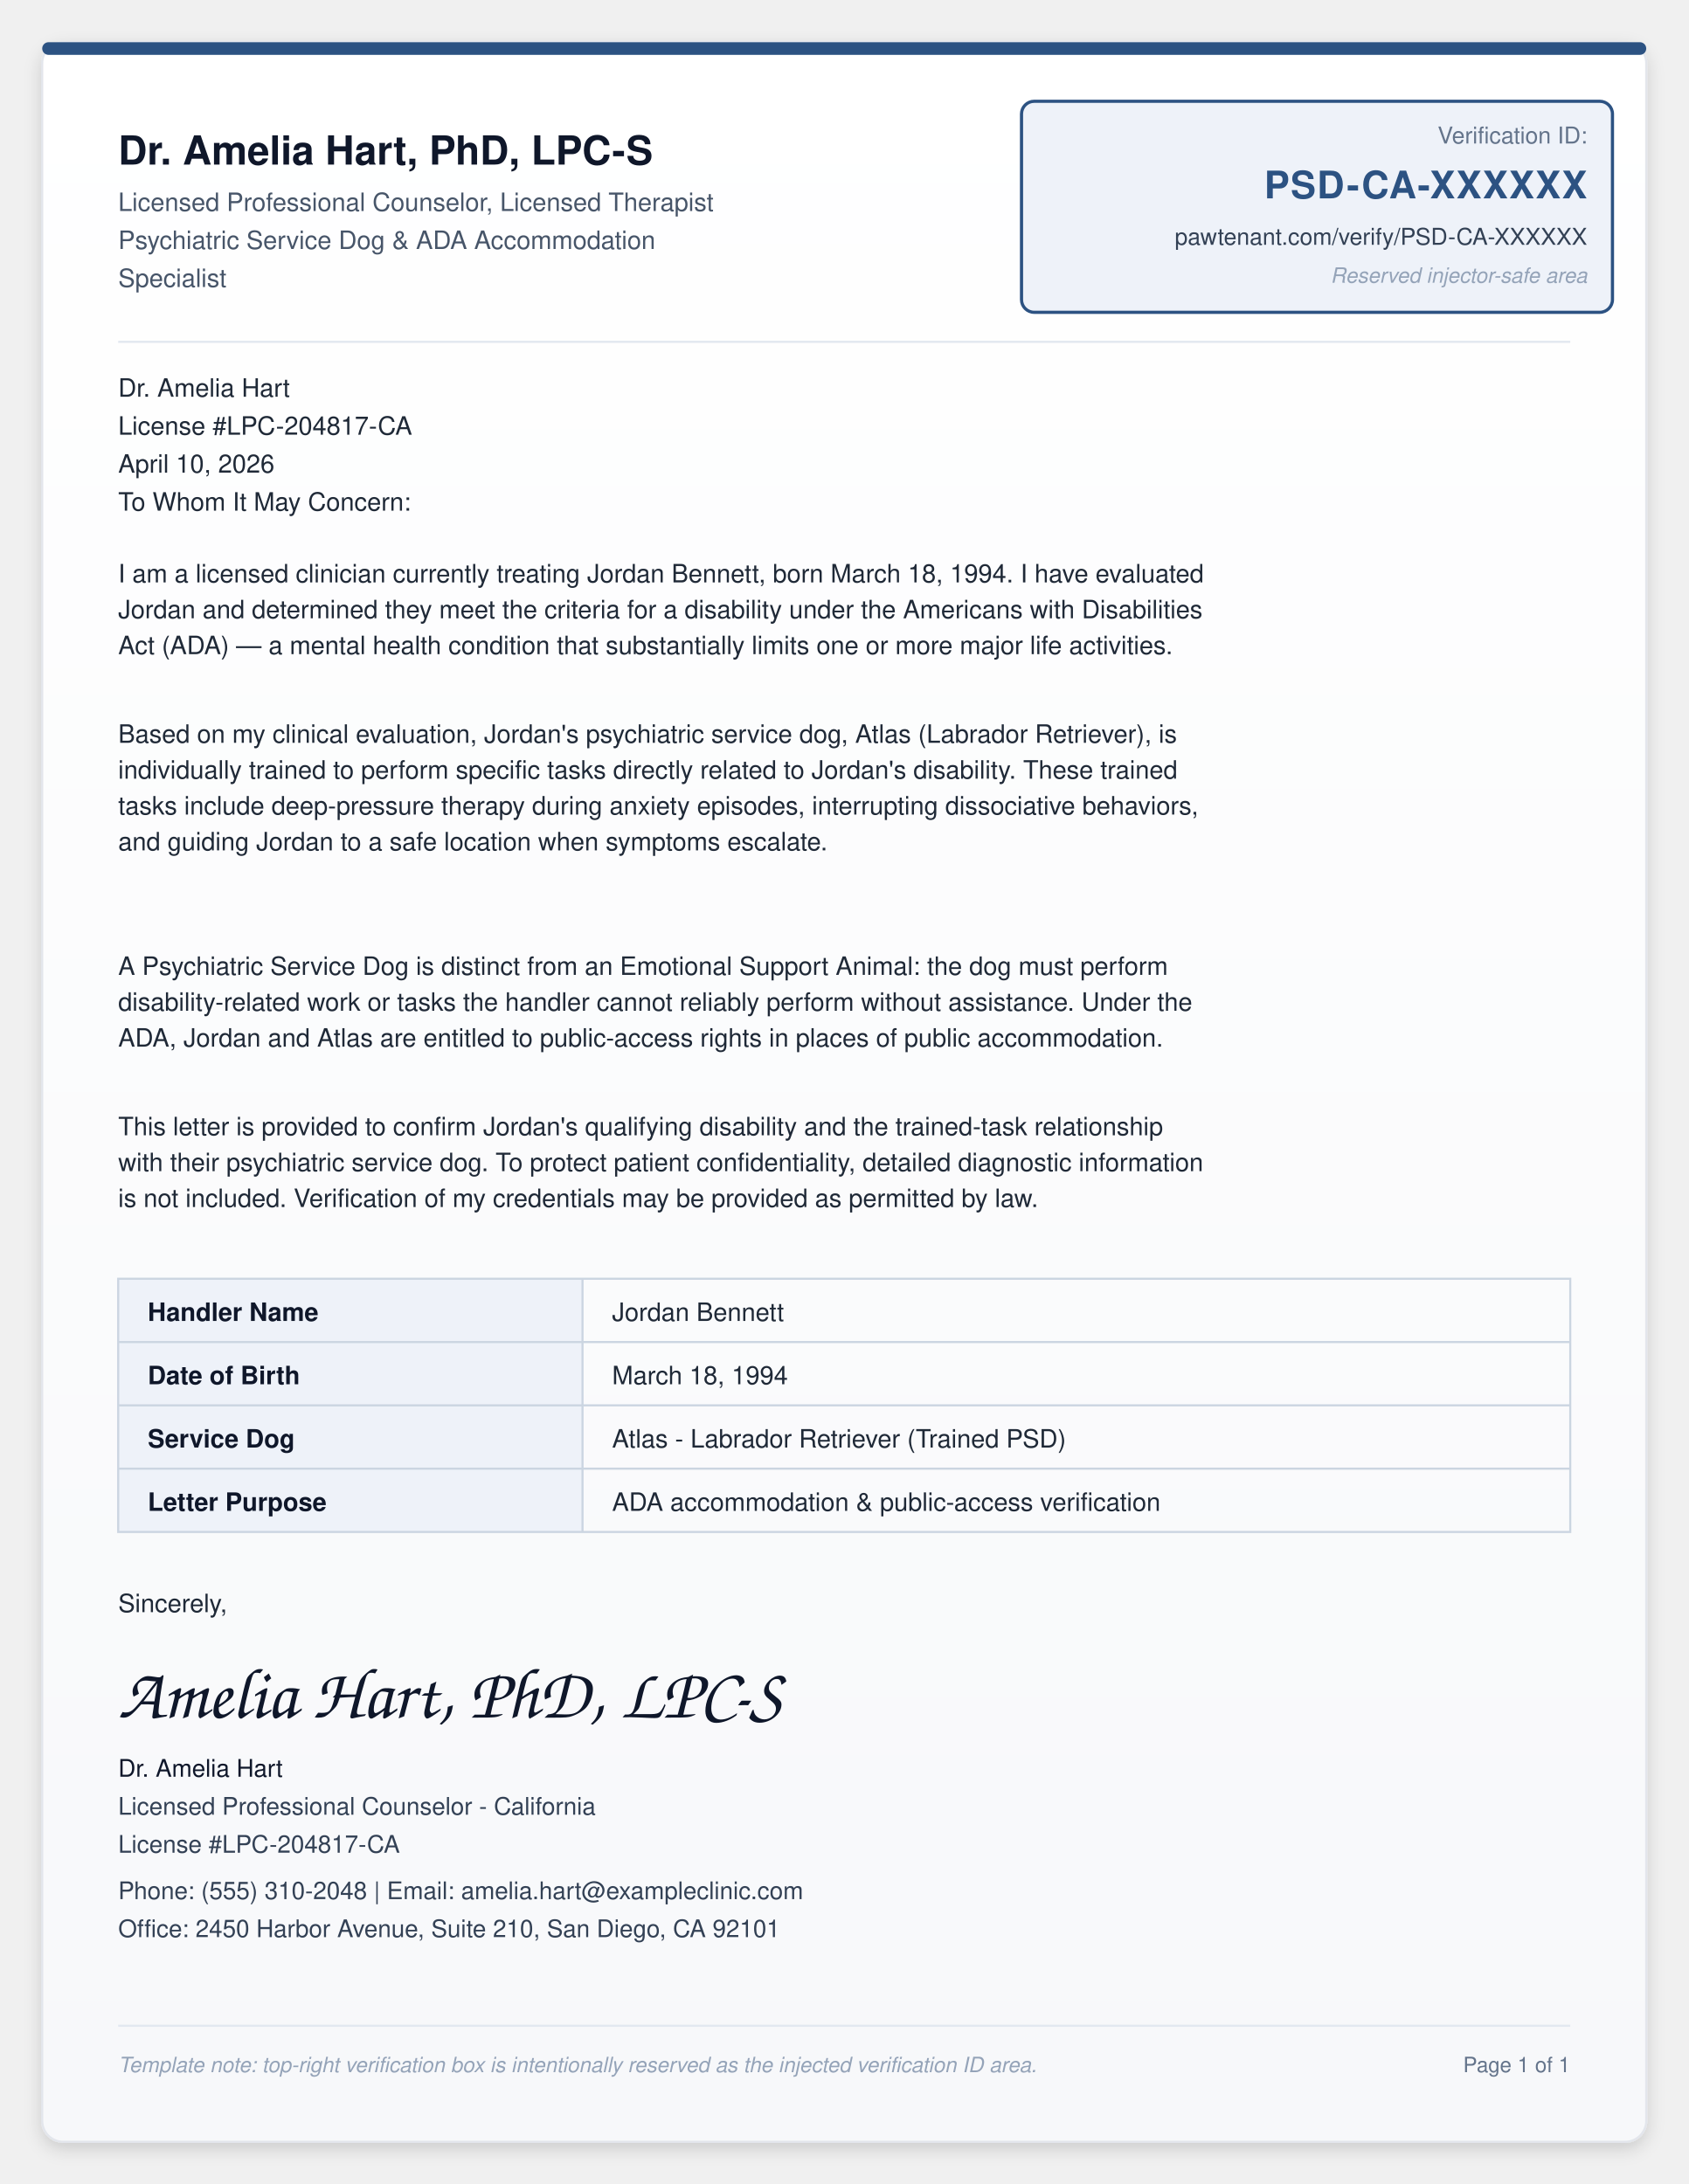
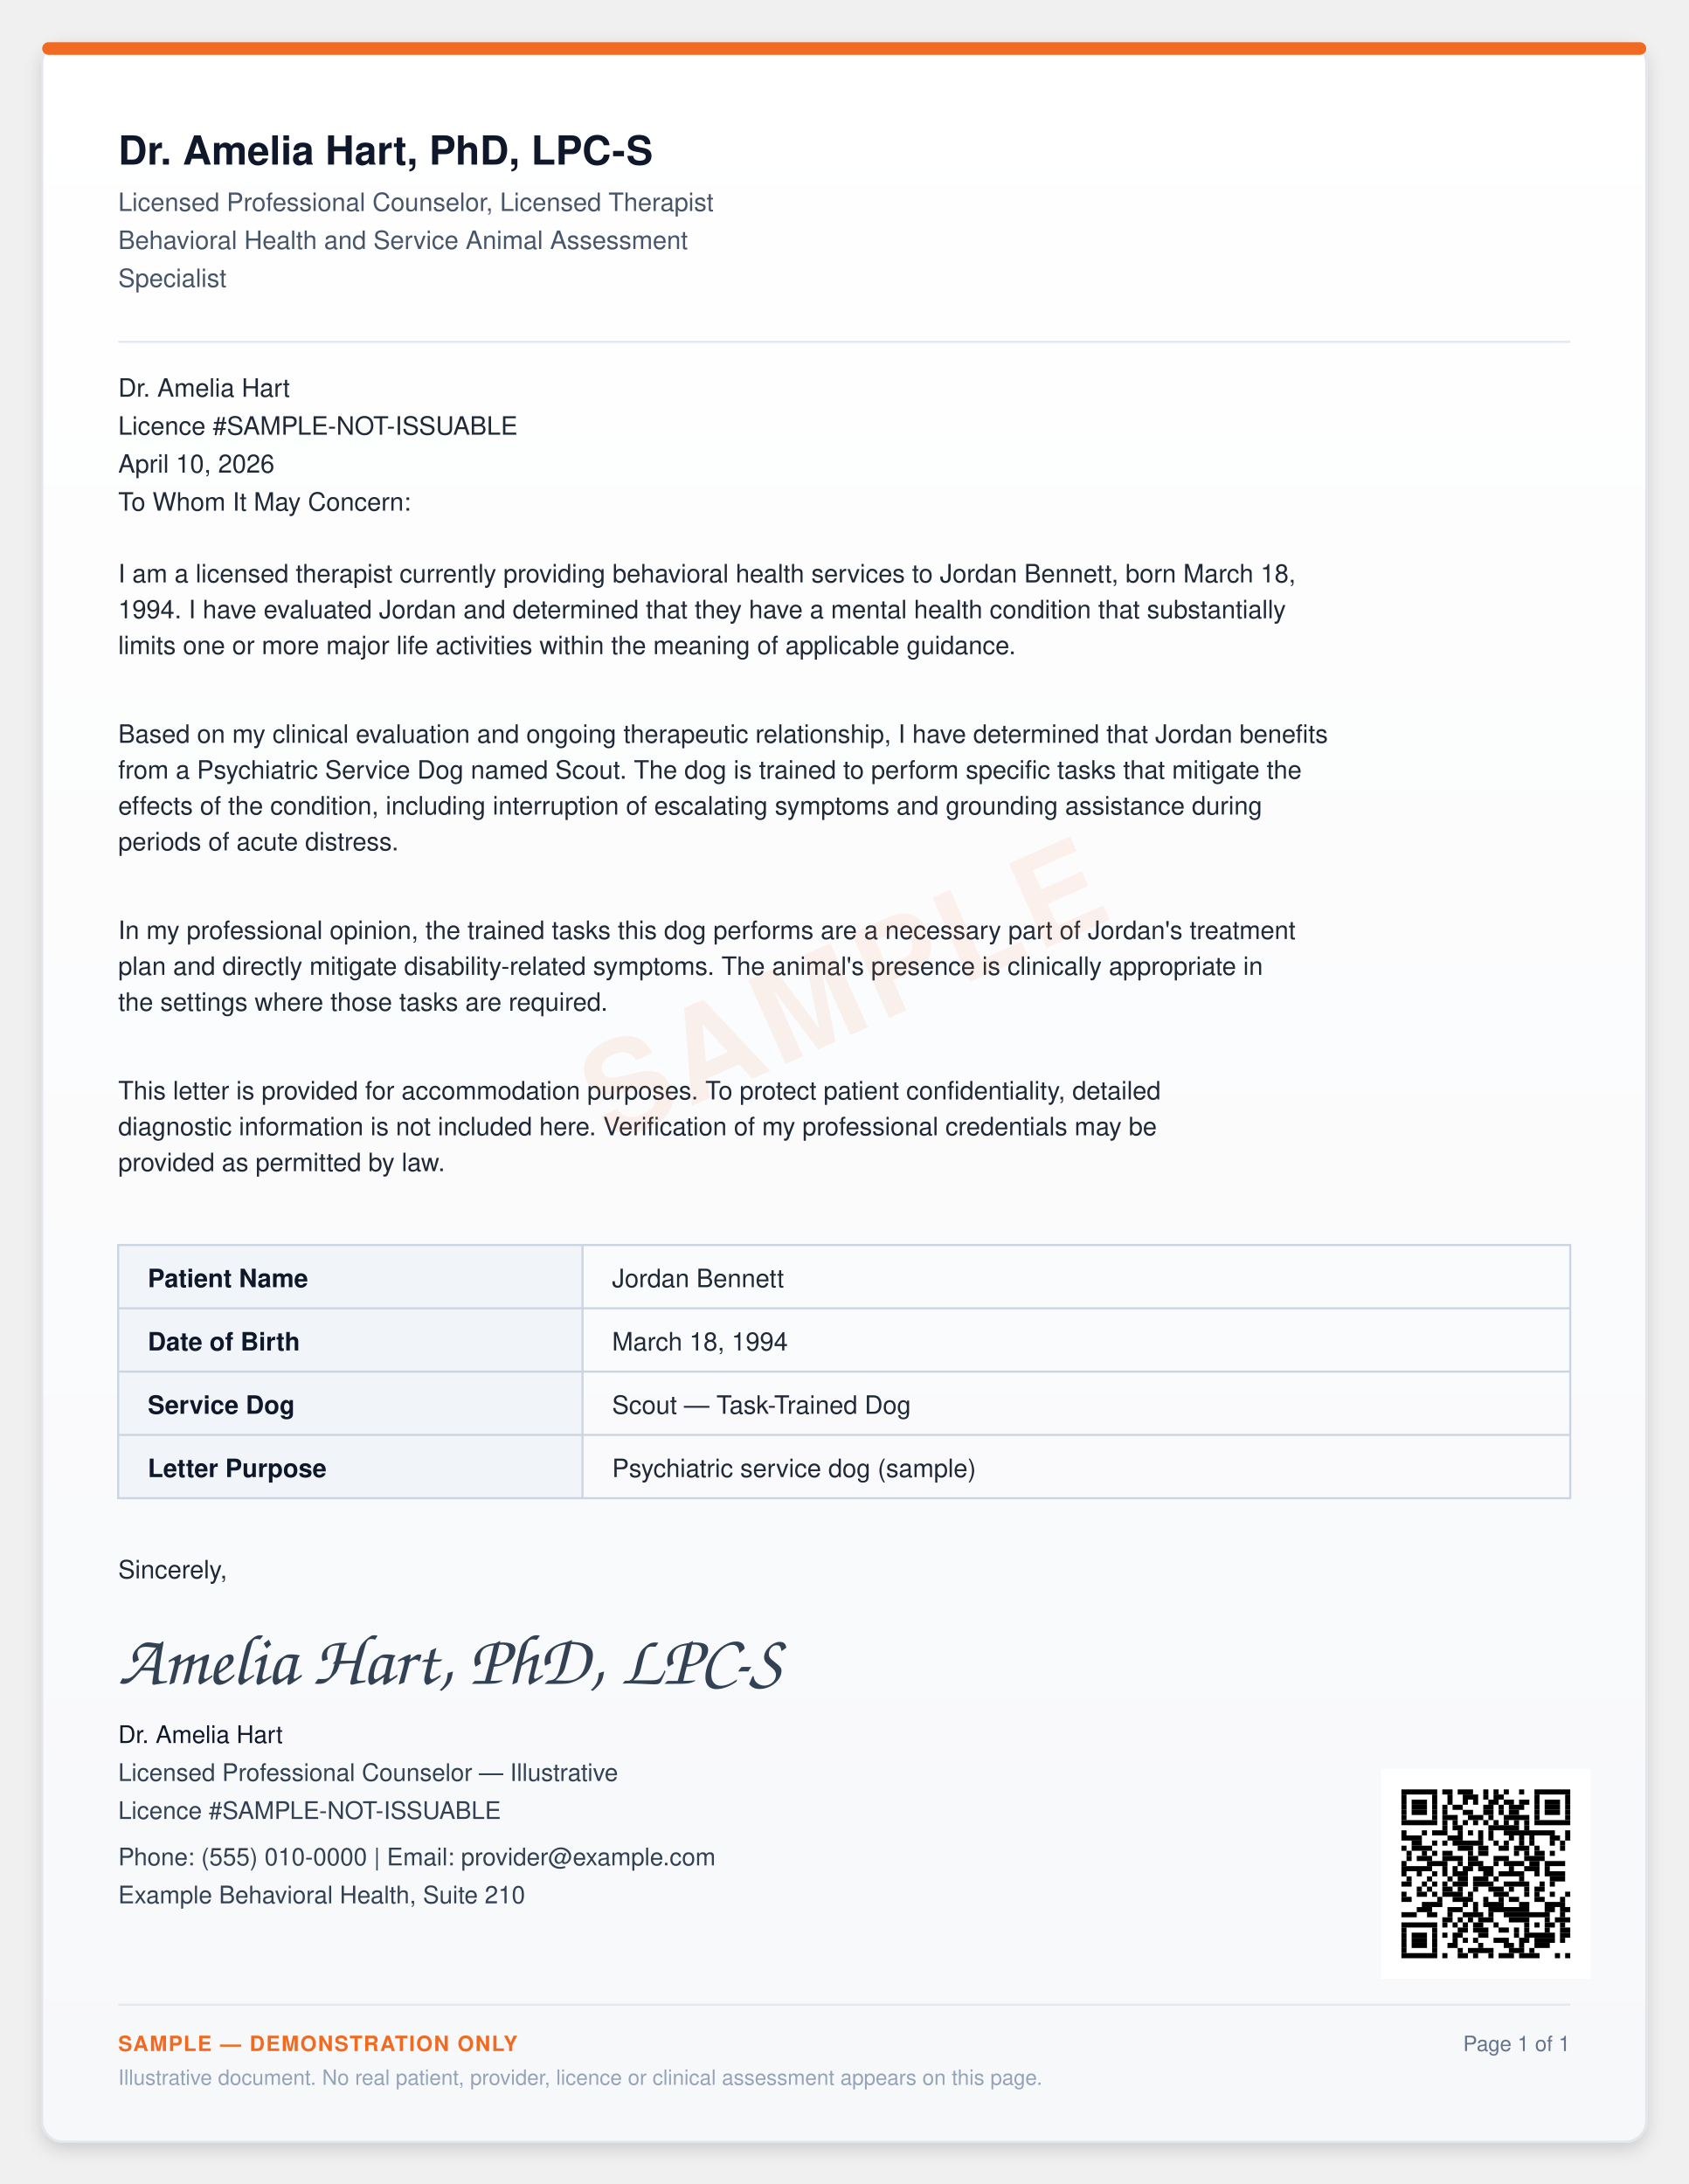
- <svg xmlns="http://www.w3.org/2000/svg" viewBox="0 0 800 1035" width="800" height="1035" role="img" aria-label="Sample PSD Letter">
+ <svg xmlns="http://www.w3.org/2000/svg" viewBox="0 0 800 1035" width="800" height="1035" role="img" aria-label="Sample PSD letter — demonstration only">
  <defs>
-     <linearGradient id="paperShadowPSD" x1="0" y1="0" x2="0" y2="1">
+     <linearGradient id="paperShadow" x1="0" y1="0" x2="0" y2="1">
      <stop offset="0%" stop-color="#ffffff" />
      <stop offset="100%" stop-color="#f7f8fa" />
    </linearGradient>
-     <filter id="softShadowPSD" x="-10%" y="-10%" width="120%" height="120%">
+     <filter id="softShadow" x="-10%" y="-10%" width="120%" height="120%">
      <feGaussianBlur in="SourceAlpha" stdDeviation="4" />
      <feOffset dx="0" dy="3" result="off" />
      <feComponentTransfer>
        <feFuncA type="linear" slope="0.15" />
      </feComponentTransfer>
      <feMerge>
        <feMergeNode />
        <feMergeNode in="SourceGraphic" />
      </feMerge>
    </filter>
  </defs>
-   <rect x="20" y="20" width="760" height="995" rx="10" ry="10" fill="url(#paperShadowPSD)" stroke="#e3e6ec" stroke-width="1" filter="url(#softShadowPSD)" />
-   <rect x="20" y="20" width="760" height="6" rx="3" ry="3" fill="#2c5282" />
+   <rect x="20" y="20" width="760" height="995" rx="10" ry="10" fill="url(#paperShadow)" stroke="#e3e6ec" stroke-width="1" filter="url(#softShadow)" />
+   <rect x="20" y="20" width="760" height="6" rx="3" ry="3" fill="#F26A21" />
  <g font-family="Helvetica, Arial, sans-serif">
    <text x="56" y="78" font-size="19" font-weight="700" fill="#0f172a">Dr. Amelia Hart, PhD, LPC-S</text>
    <text x="56" y="100" font-size="12" fill="#475569">Licensed Professional Counselor, Licensed Therapist</text>
-     <text x="56" y="118" font-size="12" fill="#475569">Psychiatric Service Dog &amp; ADA Accommodation</text>
+     <text x="56" y="118" font-size="12" fill="#475569">Behavioral Health and Service Animal Assessment</text>
    <text x="56" y="136" font-size="12" fill="#475569">Specialist</text>
-   </g>
-   <g>
-     <rect x="484" y="48" width="280" height="100" rx="6" ry="6" fill="#eef2f9" stroke="#2c5282" stroke-width="1.5" />
-     <text x="752" y="68" text-anchor="end" font-family="Helvetica, Arial, sans-serif" font-size="11" fill="#64748b">Verification ID:</text>
-     <text x="752" y="94" text-anchor="end" font-family="Helvetica, Arial, sans-serif" font-size="18" font-weight="700" fill="#2c5282" letter-spacing="0.5">PSD-CA-XXXXXX</text>
-     <text x="752" y="116" text-anchor="end" font-family="Helvetica, Arial, sans-serif" font-size="11" fill="#334155">pawtenant.com/verify/PSD-CA-XXXXXX</text>
-     <text x="752" y="134" text-anchor="end" font-family="Helvetica, Arial, sans-serif" font-size="10" fill="#94a3b8" font-style="italic">Reserved injector-safe area</text>
  </g>
  <line x1="56" y1="162" x2="744" y2="162" stroke="#e2e8f0" stroke-width="1" />
  <g font-family="Helvetica, Arial, sans-serif" font-size="12" fill="#1f2937">
    <text x="56" y="188">Dr. Amelia Hart</text>
-     <text x="56" y="206">License #LPC-204817-CA</text>
+     <text x="56" y="206">Licence #SAMPLE-NOT-ISSUABLE</text>
    <text x="56" y="224">April 10, 2026</text>
    <text x="56" y="242">To Whom It May Concern:</text>
  </g>
  <g font-family="Helvetica, Arial, sans-serif" font-size="12" fill="#1f2937">
    <text x="56" y="276">
-       <tspan x="56" dy="0">I am a licensed clinician currently treating Jordan Bennett, born March 18, 1994. I have evaluated</tspan>
-       <tspan x="56" dy="17">Jordan and determined they meet the criteria for a disability under the Americans with Disabilities</tspan>
-       <tspan x="56" dy="17">Act (ADA) — a mental health condition that substantially limits one or more major life activities.</tspan>
+       <tspan x="56" dy="0">I am a licensed therapist currently providing behavioral health services to Jordan Bennett, born March 18,</tspan>
+       <tspan x="56" dy="17">1994. I have evaluated Jordan and determined that they have a mental health condition that substantially</tspan>
+       <tspan x="56" dy="17">limits one or more major life activities within the meaning of applicable guidance.</tspan>
    </text>
    <text x="56" y="352">
-       <tspan x="56" dy="0">Based on my clinical evaluation, Jordan's psychiatric service dog, Atlas (Labrador Retriever), is</tspan>
-       <tspan x="56" dy="17">individually trained to perform specific tasks directly related to Jordan's disability. These trained</tspan>
-       <tspan x="56" dy="17">tasks include deep-pressure therapy during anxiety episodes, interrupting dissociative behaviors,</tspan>
-       <tspan x="56" dy="17">and guiding Jordan to a safe location when symptoms escalate.</tspan>
+       <tspan x="56" dy="0">Based on my clinical evaluation and ongoing therapeutic relationship, I have determined that Jordan benefits</tspan>
+       <tspan x="56" dy="17">from a Psychiatric Service Dog named Scout. The dog is trained to perform specific tasks that mitigate the</tspan>
+       <tspan x="56" dy="17">effects of the condition, including interruption of escalating symptoms and grounding assistance during</tspan>
+       <tspan x="56" dy="17">periods of acute distress.</tspan>
    </text>
-     <text x="56" y="462">
-       <tspan x="56" dy="0">A Psychiatric Service Dog is distinct from an Emotional Support Animal: the dog must perform</tspan>
-       <tspan x="56" dy="17">disability-related work or tasks the handler cannot reliably perform without assistance. Under the</tspan>
-       <tspan x="56" dy="17">ADA, Jordan and Atlas are entitled to public-access rights in places of public accommodation.</tspan>
+     <text x="56" y="445">
+       <tspan x="56" dy="0">In my professional opinion, the trained tasks this dog performs are a necessary part of Jordan's treatment</tspan>
+       <tspan x="56" dy="17">plan and directly mitigate disability-related symptoms. The animal's presence is clinically appropriate in</tspan>
+       <tspan x="56" dy="17">the settings where those tasks are required.</tspan>
    </text>
-     <text x="56" y="538">
-       <tspan x="56" dy="0">This letter is provided to confirm Jordan's qualifying disability and the trained-task relationship</tspan>
-       <tspan x="56" dy="17">with their psychiatric service dog. To protect patient confidentiality, detailed diagnostic information</tspan>
-       <tspan x="56" dy="17">is not included. Verification of my credentials may be provided as permitted by law.</tspan>
+     <text x="56" y="521">
+       <tspan x="56" dy="0">This letter is provided for accommodation purposes. To protect patient confidentiality, detailed</tspan>
+       <tspan x="56" dy="17">diagnostic information is not included here. Verification of my professional credentials may be</tspan>
+       <tspan x="56" dy="17">provided as permitted by law.</tspan>
    </text>
  </g>
  <g font-family="Helvetica, Arial, sans-serif" font-size="12">
-     <rect x="56" y="606" width="220" height="120" fill="#eef2f9" />
-     <rect x="56" y="606" width="688" height="120" fill="none" stroke="#cbd5e1" stroke-width="1" />
-     <line x1="276" y1="606" x2="276" y2="726" stroke="#cbd5e1" />
-     <line x1="56" y1="636" x2="744" y2="636" stroke="#cbd5e1" />
-     <line x1="56" y1="666" x2="744" y2="666" stroke="#cbd5e1" />
-     <line x1="56" y1="696" x2="744" y2="696" stroke="#cbd5e1" />
+     <rect x="56" y="590" width="220" height="120" fill="#f1f5f9" />
+     <rect x="56" y="590" width="688" height="120" fill="none" stroke="#cbd5e1" stroke-width="1" />
+     <line x1="276" y1="590" x2="276" y2="710" stroke="#cbd5e1" />
+     <line x1="56" y1="620" x2="744" y2="620" stroke="#cbd5e1" />
+     <line x1="56" y1="650" x2="744" y2="650" stroke="#cbd5e1" />
+     <line x1="56" y1="680" x2="744" y2="680" stroke="#cbd5e1" />
    <g font-weight="700" fill="#0f172a">
-       <text x="70" y="626">Handler Name</text>
-       <text x="70" y="656">Date of Birth</text>
-       <text x="70" y="686">Service Dog</text>
-       <text x="70" y="716">Letter Purpose</text>
+       <text x="70" y="610">Patient Name</text>
+       <text x="70" y="640">Date of Birth</text>
+       <text x="70" y="670">Service Dog</text>
+       <text x="70" y="700">Letter Purpose</text>
    </g>
    <g fill="#1f2937">
-       <text x="290" y="626">Jordan Bennett</text>
-       <text x="290" y="656">March 18, 1994</text>
-       <text x="290" y="686">Atlas - Labrador Retriever (Trained PSD)</text>
-       <text x="290" y="716">ADA accommodation &amp; public-access verification</text>
+       <text x="290" y="610">Jordan Bennett</text>
+       <text x="290" y="640">March 18, 1994</text>
+       <text x="290" y="670">Scout — Task-Trained Dog</text>
+       <text x="290" y="700">Psychiatric service dog (sample)</text>
    </g>
  </g>
  <g font-family="Helvetica, Arial, sans-serif" font-size="12" fill="#1f2937">
-     <text x="56" y="764">Sincerely,</text>
-   </g>
-   <text x="56" y="814" font-family="'Brush Script MT', 'Segoe Script', cursive" font-size="34" font-style="italic" fill="#0f172a">Amelia Hart, PhD, LPC-S</text>
+     <text x="56" y="748">Sincerely,</text>
+   </g>
+   <text x="56" y="798" font-family="'Brush Script MT', 'Segoe Script', cursive" font-size="34" font-style="italic" fill="#334155">Amelia Hart, PhD, LPC-S</text>
  <g font-family="Helvetica, Arial, sans-serif" font-size="11.5" fill="#334155">
-     <text x="56" y="842" fill="#0f172a">Dr. Amelia Hart</text>
-     <text x="56" y="860">Licensed Professional Counselor - California</text>
-     <text x="56" y="878">License #LPC-204817-CA</text>
-     <text x="56" y="900">Phone: (555) 310-2048  |  Email: amelia.hart@exampleclinic.com</text>
-     <text x="56" y="918">Office: 2450 Harbor Avenue, Suite 210, San Diego, CA 92101</text>
-   </g>
-   <g font-family="Helvetica, Arial, sans-serif" font-size="10" fill="#94a3b8" font-style="italic">
-     <line x1="56" y1="960" x2="744" y2="960" stroke="#e2e8f0" />
-     <text x="56" y="982">Template note: top-right verification box is intentionally reserved as the injected verification ID area.</text>
-     <text x="744" y="982" text-anchor="end" font-style="normal" fill="#64748b">Page 1 of 1</text>
+     <text x="56" y="826" fill="#0f172a">Dr. Amelia Hart</text>
+     <text x="56" y="844">Licensed Professional Counselor — Illustrative</text>
+     <text x="56" y="862">Licence #SAMPLE-NOT-ISSUABLE</text>
+     <text x="56" y="884">Phone: (555) 010-0000  |  Email: provider@example.com</text>
+     <text x="56" y="902">Example Behavioral Health, Suite 210</text>
+   </g>
+   <g>
+     <rect x="654.30" y="838.30" width="99.39" height="99.39" fill="#ffffff" />
+     <rect x="664.00" y="848.00" width="16.97" height="2.42" fill="#000000" />
+     <rect x="683.39" y="848.00" width="4.85" height="2.42" fill="#000000" />
+     <rect x="690.67" y="848.00" width="7.27" height="2.42" fill="#000000" />
+     <rect x="702.79" y="848.00" width="2.42" height="2.42" fill="#000000" />
+     <rect x="707.64" y="848.00" width="2.42" height="2.42" fill="#000000" />
+     <rect x="712.48" y="848.00" width="2.42" height="2.42" fill="#000000" />
+     <rect x="719.76" y="848.00" width="2.42" height="2.42" fill="#000000" />
+     <rect x="727.03" y="848.00" width="16.97" height="2.42" fill="#000000" />
+     <rect x="664.00" y="850.42" width="2.42" height="2.42" fill="#000000" />
+     <rect x="678.55" y="850.42" width="2.42" height="2.42" fill="#000000" />
+     <rect x="685.82" y="850.42" width="2.42" height="2.42" fill="#000000" />
+     <rect x="693.09" y="850.42" width="7.27" height="2.42" fill="#000000" />
+     <rect x="702.79" y="850.42" width="2.42" height="2.42" fill="#000000" />
+     <rect x="707.64" y="850.42" width="4.85" height="2.42" fill="#000000" />
+     <rect x="727.03" y="850.42" width="2.42" height="2.42" fill="#000000" />
+     <rect x="741.58" y="850.42" width="2.42" height="2.42" fill="#000000" />
+     <rect x="664.00" y="852.85" width="2.42" height="2.42" fill="#000000" />
+     <rect x="668.85" y="852.85" width="7.27" height="2.42" fill="#000000" />
+     <rect x="678.55" y="852.85" width="2.42" height="2.42" fill="#000000" />
+     <rect x="685.82" y="852.85" width="2.42" height="2.42" fill="#000000" />
+     <rect x="693.09" y="852.85" width="2.42" height="2.42" fill="#000000" />
+     <rect x="697.94" y="852.85" width="2.42" height="2.42" fill="#000000" />
+     <rect x="705.21" y="852.85" width="4.85" height="2.42" fill="#000000" />
+     <rect x="712.48" y="852.85" width="4.85" height="2.42" fill="#000000" />
+     <rect x="719.76" y="852.85" width="4.85" height="2.42" fill="#000000" />
+     <rect x="727.03" y="852.85" width="2.42" height="2.42" fill="#000000" />
+     <rect x="731.88" y="852.85" width="7.27" height="2.42" fill="#000000" />
+     <rect x="741.58" y="852.85" width="2.42" height="2.42" fill="#000000" />
+     <rect x="664.00" y="855.27" width="2.42" height="2.42" fill="#000000" />
+     <rect x="668.85" y="855.27" width="7.27" height="2.42" fill="#000000" />
+     <rect x="678.55" y="855.27" width="2.42" height="2.42" fill="#000000" />
+     <rect x="683.39" y="855.27" width="2.42" height="2.42" fill="#000000" />
+     <rect x="688.24" y="855.27" width="4.85" height="2.42" fill="#000000" />
+     <rect x="702.79" y="855.27" width="4.85" height="2.42" fill="#000000" />
+     <rect x="710.06" y="855.27" width="2.42" height="2.42" fill="#000000" />
+     <rect x="714.91" y="855.27" width="7.27" height="2.42" fill="#000000" />
+     <rect x="727.03" y="855.27" width="2.42" height="2.42" fill="#000000" />
+     <rect x="731.88" y="855.27" width="7.27" height="2.42" fill="#000000" />
+     <rect x="741.58" y="855.27" width="2.42" height="2.42" fill="#000000" />
+     <rect x="664.00" y="857.70" width="2.42" height="2.42" fill="#000000" />
+     <rect x="668.85" y="857.70" width="7.27" height="2.42" fill="#000000" />
+     <rect x="678.55" y="857.70" width="2.42" height="2.42" fill="#000000" />
+     <rect x="683.39" y="857.70" width="2.42" height="2.42" fill="#000000" />
+     <rect x="693.09" y="857.70" width="4.85" height="2.42" fill="#000000" />
+     <rect x="702.79" y="857.70" width="4.85" height="2.42" fill="#000000" />
+     <rect x="710.06" y="857.70" width="2.42" height="2.42" fill="#000000" />
+     <rect x="714.91" y="857.70" width="4.85" height="2.42" fill="#000000" />
+     <rect x="727.03" y="857.70" width="2.42" height="2.42" fill="#000000" />
+     <rect x="731.88" y="857.70" width="7.27" height="2.42" fill="#000000" />
+     <rect x="741.58" y="857.70" width="2.42" height="2.42" fill="#000000" />
+     <rect x="664.00" y="860.12" width="2.42" height="2.42" fill="#000000" />
+     <rect x="678.55" y="860.12" width="2.42" height="2.42" fill="#000000" />
+     <rect x="683.39" y="860.12" width="7.27" height="2.42" fill="#000000" />
+     <rect x="695.52" y="860.12" width="7.27" height="2.42" fill="#000000" />
+     <rect x="705.21" y="860.12" width="2.42" height="2.42" fill="#000000" />
+     <rect x="712.48" y="860.12" width="12.12" height="2.42" fill="#000000" />
+     <rect x="727.03" y="860.12" width="2.42" height="2.42" fill="#000000" />
+     <rect x="741.58" y="860.12" width="2.42" height="2.42" fill="#000000" />
+     <rect x="664.00" y="862.55" width="16.97" height="2.42" fill="#000000" />
+     <rect x="683.39" y="862.55" width="2.42" height="2.42" fill="#000000" />
+     <rect x="688.24" y="862.55" width="2.42" height="2.42" fill="#000000" />
+     <rect x="693.09" y="862.55" width="2.42" height="2.42" fill="#000000" />
+     <rect x="697.94" y="862.55" width="2.42" height="2.42" fill="#000000" />
+     <rect x="702.79" y="862.55" width="2.42" height="2.42" fill="#000000" />
+     <rect x="707.64" y="862.55" width="2.42" height="2.42" fill="#000000" />
+     <rect x="712.48" y="862.55" width="2.42" height="2.42" fill="#000000" />
+     <rect x="717.33" y="862.55" width="2.42" height="2.42" fill="#000000" />
+     <rect x="722.18" y="862.55" width="2.42" height="2.42" fill="#000000" />
+     <rect x="727.03" y="862.55" width="16.97" height="2.42" fill="#000000" />
+     <rect x="683.39" y="864.97" width="2.42" height="2.42" fill="#000000" />
+     <rect x="688.24" y="864.97" width="4.85" height="2.42" fill="#000000" />
+     <rect x="705.21" y="864.97" width="14.55" height="2.42" fill="#000000" />
+     <rect x="722.18" y="864.97" width="2.42" height="2.42" fill="#000000" />
+     <rect x="664.00" y="867.39" width="2.42" height="2.42" fill="#000000" />
+     <rect x="673.70" y="867.39" width="2.42" height="2.42" fill="#000000" />
+     <rect x="678.55" y="867.39" width="7.27" height="2.42" fill="#000000" />
+     <rect x="690.67" y="867.39" width="2.42" height="2.42" fill="#000000" />
+     <rect x="695.52" y="867.39" width="2.42" height="2.42" fill="#000000" />
+     <rect x="700.36" y="867.39" width="2.42" height="2.42" fill="#000000" />
+     <rect x="705.21" y="867.39" width="2.42" height="2.42" fill="#000000" />
+     <rect x="712.48" y="867.39" width="24.24" height="2.42" fill="#000000" />
+     <rect x="741.58" y="867.39" width="2.42" height="2.42" fill="#000000" />
+     <rect x="664.00" y="869.82" width="9.70" height="2.42" fill="#000000" />
+     <rect x="685.82" y="869.82" width="7.27" height="2.42" fill="#000000" />
+     <rect x="700.36" y="869.82" width="2.42" height="2.42" fill="#000000" />
+     <rect x="705.21" y="869.82" width="2.42" height="2.42" fill="#000000" />
+     <rect x="714.91" y="869.82" width="2.42" height="2.42" fill="#000000" />
+     <rect x="719.76" y="869.82" width="2.42" height="2.42" fill="#000000" />
+     <rect x="724.61" y="869.82" width="2.42" height="2.42" fill="#000000" />
+     <rect x="734.30" y="869.82" width="4.85" height="2.42" fill="#000000" />
+     <rect x="741.58" y="869.82" width="2.42" height="2.42" fill="#000000" />
+     <rect x="668.85" y="872.24" width="4.85" height="2.42" fill="#000000" />
+     <rect x="678.55" y="872.24" width="2.42" height="2.42" fill="#000000" />
+     <rect x="683.39" y="872.24" width="2.42" height="2.42" fill="#000000" />
+     <rect x="688.24" y="872.24" width="14.55" height="2.42" fill="#000000" />
+     <rect x="707.64" y="872.24" width="2.42" height="2.42" fill="#000000" />
+     <rect x="712.48" y="872.24" width="2.42" height="2.42" fill="#000000" />
+     <rect x="719.76" y="872.24" width="2.42" height="2.42" fill="#000000" />
+     <rect x="724.61" y="872.24" width="2.42" height="2.42" fill="#000000" />
+     <rect x="734.30" y="872.24" width="2.42" height="2.42" fill="#000000" />
+     <rect x="739.15" y="872.24" width="2.42" height="2.42" fill="#000000" />
+     <rect x="664.00" y="874.67" width="2.42" height="2.42" fill="#000000" />
+     <rect x="668.85" y="874.67" width="9.70" height="2.42" fill="#000000" />
+     <rect x="690.67" y="874.67" width="7.27" height="2.42" fill="#000000" />
+     <rect x="700.36" y="874.67" width="4.85" height="2.42" fill="#000000" />
+     <rect x="710.06" y="874.67" width="4.85" height="2.42" fill="#000000" />
+     <rect x="717.33" y="874.67" width="7.27" height="2.42" fill="#000000" />
+     <rect x="727.03" y="874.67" width="2.42" height="2.42" fill="#000000" />
+     <rect x="739.15" y="874.67" width="2.42" height="2.42" fill="#000000" />
+     <rect x="666.42" y="877.09" width="2.42" height="2.42" fill="#000000" />
+     <rect x="673.70" y="877.09" width="2.42" height="2.42" fill="#000000" />
+     <rect x="678.55" y="877.09" width="2.42" height="2.42" fill="#000000" />
+     <rect x="683.39" y="877.09" width="4.85" height="2.42" fill="#000000" />
+     <rect x="695.52" y="877.09" width="2.42" height="2.42" fill="#000000" />
+     <rect x="700.36" y="877.09" width="4.85" height="2.42" fill="#000000" />
+     <rect x="717.33" y="877.09" width="2.42" height="2.42" fill="#000000" />
+     <rect x="722.18" y="877.09" width="2.42" height="2.42" fill="#000000" />
+     <rect x="727.03" y="877.09" width="4.85" height="2.42" fill="#000000" />
+     <rect x="734.30" y="877.09" width="2.42" height="2.42" fill="#000000" />
+     <rect x="666.42" y="879.52" width="2.42" height="2.42" fill="#000000" />
+     <rect x="671.27" y="879.52" width="7.27" height="2.42" fill="#000000" />
+     <rect x="683.39" y="879.52" width="9.70" height="2.42" fill="#000000" />
+     <rect x="695.52" y="879.52" width="4.85" height="2.42" fill="#000000" />
+     <rect x="707.64" y="879.52" width="7.27" height="2.42" fill="#000000" />
+     <rect x="722.18" y="879.52" width="9.70" height="2.42" fill="#000000" />
+     <rect x="664.00" y="881.94" width="2.42" height="2.42" fill="#000000" />
+     <rect x="676.12" y="881.94" width="9.70" height="2.42" fill="#000000" />
+     <rect x="690.67" y="881.94" width="2.42" height="2.42" fill="#000000" />
+     <rect x="695.52" y="881.94" width="7.27" height="2.42" fill="#000000" />
+     <rect x="707.64" y="881.94" width="2.42" height="2.42" fill="#000000" />
+     <rect x="712.48" y="881.94" width="9.70" height="2.42" fill="#000000" />
+     <rect x="724.61" y="881.94" width="4.85" height="2.42" fill="#000000" />
+     <rect x="731.88" y="881.94" width="9.70" height="2.42" fill="#000000" />
+     <rect x="664.00" y="884.36" width="14.55" height="2.42" fill="#000000" />
+     <rect x="683.39" y="884.36" width="2.42" height="2.42" fill="#000000" />
+     <rect x="688.24" y="884.36" width="2.42" height="2.42" fill="#000000" />
+     <rect x="693.09" y="884.36" width="4.85" height="2.42" fill="#000000" />
+     <rect x="700.36" y="884.36" width="7.27" height="2.42" fill="#000000" />
+     <rect x="714.91" y="884.36" width="2.42" height="2.42" fill="#000000" />
+     <rect x="722.18" y="884.36" width="7.27" height="2.42" fill="#000000" />
+     <rect x="731.88" y="884.36" width="2.42" height="2.42" fill="#000000" />
+     <rect x="664.00" y="886.79" width="2.42" height="2.42" fill="#000000" />
+     <rect x="671.27" y="886.79" width="2.42" height="2.42" fill="#000000" />
+     <rect x="678.55" y="886.79" width="2.42" height="2.42" fill="#000000" />
+     <rect x="683.39" y="886.79" width="2.42" height="2.42" fill="#000000" />
+     <rect x="688.24" y="886.79" width="7.27" height="2.42" fill="#000000" />
+     <rect x="702.79" y="886.79" width="4.85" height="2.42" fill="#000000" />
+     <rect x="710.06" y="886.79" width="12.12" height="2.42" fill="#000000" />
+     <rect x="727.03" y="886.79" width="2.42" height="2.42" fill="#000000" />
+     <rect x="731.88" y="886.79" width="9.70" height="2.42" fill="#000000" />
+     <rect x="666.42" y="889.21" width="2.42" height="2.42" fill="#000000" />
+     <rect x="676.12" y="889.21" width="2.42" height="2.42" fill="#000000" />
+     <rect x="685.82" y="889.21" width="2.42" height="2.42" fill="#000000" />
+     <rect x="690.67" y="889.21" width="4.85" height="2.42" fill="#000000" />
+     <rect x="697.94" y="889.21" width="7.27" height="2.42" fill="#000000" />
+     <rect x="707.64" y="889.21" width="2.42" height="2.42" fill="#000000" />
+     <rect x="719.76" y="889.21" width="2.42" height="2.42" fill="#000000" />
+     <rect x="734.30" y="889.21" width="7.27" height="2.42" fill="#000000" />
+     <rect x="664.00" y="891.64" width="4.85" height="2.42" fill="#000000" />
+     <rect x="673.70" y="891.64" width="2.42" height="2.42" fill="#000000" />
+     <rect x="678.55" y="891.64" width="2.42" height="2.42" fill="#000000" />
+     <rect x="683.39" y="891.64" width="2.42" height="2.42" fill="#000000" />
+     <rect x="688.24" y="891.64" width="7.27" height="2.42" fill="#000000" />
+     <rect x="697.94" y="891.64" width="9.70" height="2.42" fill="#000000" />
+     <rect x="712.48" y="891.64" width="12.12" height="2.42" fill="#000000" />
+     <rect x="729.45" y="891.64" width="2.42" height="2.42" fill="#000000" />
+     <rect x="734.30" y="891.64" width="2.42" height="2.42" fill="#000000" />
+     <rect x="671.27" y="894.06" width="2.42" height="2.42" fill="#000000" />
+     <rect x="676.12" y="894.06" width="2.42" height="2.42" fill="#000000" />
+     <rect x="683.39" y="894.06" width="4.85" height="2.42" fill="#000000" />
+     <rect x="690.67" y="894.06" width="2.42" height="2.42" fill="#000000" />
+     <rect x="697.94" y="894.06" width="2.42" height="2.42" fill="#000000" />
+     <rect x="705.21" y="894.06" width="7.27" height="2.42" fill="#000000" />
+     <rect x="714.91" y="894.06" width="2.42" height="2.42" fill="#000000" />
+     <rect x="722.18" y="894.06" width="2.42" height="2.42" fill="#000000" />
+     <rect x="727.03" y="894.06" width="4.85" height="2.42" fill="#000000" />
+     <rect x="664.00" y="896.48" width="2.42" height="2.42" fill="#000000" />
+     <rect x="671.27" y="896.48" width="4.85" height="2.42" fill="#000000" />
+     <rect x="678.55" y="896.48" width="2.42" height="2.42" fill="#000000" />
+     <rect x="683.39" y="896.48" width="9.70" height="2.42" fill="#000000" />
+     <rect x="695.52" y="896.48" width="2.42" height="2.42" fill="#000000" />
+     <rect x="707.64" y="896.48" width="7.27" height="2.42" fill="#000000" />
+     <rect x="722.18" y="896.48" width="2.42" height="2.42" fill="#000000" />
+     <rect x="727.03" y="896.48" width="2.42" height="2.42" fill="#000000" />
+     <rect x="734.30" y="896.48" width="2.42" height="2.42" fill="#000000" />
+     <rect x="741.58" y="896.48" width="2.42" height="2.42" fill="#000000" />
+     <rect x="664.00" y="898.91" width="4.85" height="2.42" fill="#000000" />
+     <rect x="680.97" y="898.91" width="2.42" height="2.42" fill="#000000" />
+     <rect x="688.24" y="898.91" width="9.70" height="2.42" fill="#000000" />
+     <rect x="702.79" y="898.91" width="2.42" height="2.42" fill="#000000" />
+     <rect x="710.06" y="898.91" width="2.42" height="2.42" fill="#000000" />
+     <rect x="714.91" y="898.91" width="4.85" height="2.42" fill="#000000" />
+     <rect x="727.03" y="898.91" width="4.85" height="2.42" fill="#000000" />
+     <rect x="739.15" y="898.91" width="2.42" height="2.42" fill="#000000" />
+     <rect x="673.70" y="901.33" width="9.70" height="2.42" fill="#000000" />
+     <rect x="693.09" y="901.33" width="2.42" height="2.42" fill="#000000" />
+     <rect x="697.94" y="901.33" width="2.42" height="2.42" fill="#000000" />
+     <rect x="702.79" y="901.33" width="9.70" height="2.42" fill="#000000" />
+     <rect x="719.76" y="901.33" width="4.85" height="2.42" fill="#000000" />
+     <rect x="731.88" y="901.33" width="9.70" height="2.42" fill="#000000" />
+     <rect x="671.27" y="903.76" width="7.27" height="2.42" fill="#000000" />
+     <rect x="685.82" y="903.76" width="7.27" height="2.42" fill="#000000" />
+     <rect x="697.94" y="903.76" width="2.42" height="2.42" fill="#000000" />
+     <rect x="705.21" y="903.76" width="19.39" height="2.42" fill="#000000" />
+     <rect x="731.88" y="903.76" width="4.85" height="2.42" fill="#000000" />
+     <rect x="739.15" y="903.76" width="4.85" height="2.42" fill="#000000" />
+     <rect x="664.00" y="906.18" width="7.27" height="2.42" fill="#000000" />
+     <rect x="676.12" y="906.18" width="4.85" height="2.42" fill="#000000" />
+     <rect x="685.82" y="906.18" width="2.42" height="2.42" fill="#000000" />
+     <rect x="693.09" y="906.18" width="9.70" height="2.42" fill="#000000" />
+     <rect x="705.21" y="906.18" width="2.42" height="2.42" fill="#000000" />
+     <rect x="712.48" y="906.18" width="21.82" height="2.42" fill="#000000" />
+     <rect x="739.15" y="906.18" width="2.42" height="2.42" fill="#000000" />
+     <rect x="683.39" y="908.61" width="4.85" height="2.42" fill="#000000" />
+     <rect x="690.67" y="908.61" width="2.42" height="2.42" fill="#000000" />
+     <rect x="695.52" y="908.61" width="2.42" height="2.42" fill="#000000" />
+     <rect x="700.36" y="908.61" width="7.27" height="2.42" fill="#000000" />
+     <rect x="714.91" y="908.61" width="9.70" height="2.42" fill="#000000" />
+     <rect x="731.88" y="908.61" width="2.42" height="2.42" fill="#000000" />
+     <rect x="736.73" y="908.61" width="7.27" height="2.42" fill="#000000" />
+     <rect x="664.00" y="911.03" width="16.97" height="2.42" fill="#000000" />
+     <rect x="683.39" y="911.03" width="2.42" height="2.42" fill="#000000" />
+     <rect x="688.24" y="911.03" width="2.42" height="2.42" fill="#000000" />
+     <rect x="693.09" y="911.03" width="2.42" height="2.42" fill="#000000" />
+     <rect x="697.94" y="911.03" width="4.85" height="2.42" fill="#000000" />
+     <rect x="707.64" y="911.03" width="2.42" height="2.42" fill="#000000" />
+     <rect x="722.18" y="911.03" width="2.42" height="2.42" fill="#000000" />
+     <rect x="727.03" y="911.03" width="2.42" height="2.42" fill="#000000" />
+     <rect x="731.88" y="911.03" width="4.85" height="2.42" fill="#000000" />
+     <rect x="739.15" y="911.03" width="2.42" height="2.42" fill="#000000" />
+     <rect x="664.00" y="913.45" width="2.42" height="2.42" fill="#000000" />
+     <rect x="678.55" y="913.45" width="2.42" height="2.42" fill="#000000" />
+     <rect x="690.67" y="913.45" width="4.85" height="2.42" fill="#000000" />
+     <rect x="697.94" y="913.45" width="7.27" height="2.42" fill="#000000" />
+     <rect x="710.06" y="913.45" width="4.85" height="2.42" fill="#000000" />
+     <rect x="717.33" y="913.45" width="2.42" height="2.42" fill="#000000" />
+     <rect x="722.18" y="913.45" width="2.42" height="2.42" fill="#000000" />
+     <rect x="731.88" y="913.45" width="2.42" height="2.42" fill="#000000" />
+     <rect x="739.15" y="913.45" width="4.85" height="2.42" fill="#000000" />
+     <rect x="664.00" y="915.88" width="2.42" height="2.42" fill="#000000" />
+     <rect x="668.85" y="915.88" width="7.27" height="2.42" fill="#000000" />
+     <rect x="678.55" y="915.88" width="2.42" height="2.42" fill="#000000" />
+     <rect x="683.39" y="915.88" width="2.42" height="2.42" fill="#000000" />
+     <rect x="688.24" y="915.88" width="4.85" height="2.42" fill="#000000" />
+     <rect x="700.36" y="915.88" width="4.85" height="2.42" fill="#000000" />
+     <rect x="717.33" y="915.88" width="2.42" height="2.42" fill="#000000" />
+     <rect x="722.18" y="915.88" width="14.55" height="2.42" fill="#000000" />
+     <rect x="739.15" y="915.88" width="4.85" height="2.42" fill="#000000" />
+     <rect x="664.00" y="918.30" width="2.42" height="2.42" fill="#000000" />
+     <rect x="668.85" y="918.30" width="7.27" height="2.42" fill="#000000" />
+     <rect x="678.55" y="918.30" width="2.42" height="2.42" fill="#000000" />
+     <rect x="688.24" y="918.30" width="2.42" height="2.42" fill="#000000" />
+     <rect x="693.09" y="918.30" width="2.42" height="2.42" fill="#000000" />
+     <rect x="697.94" y="918.30" width="2.42" height="2.42" fill="#000000" />
+     <rect x="707.64" y="918.30" width="7.27" height="2.42" fill="#000000" />
+     <rect x="719.76" y="918.30" width="4.85" height="2.42" fill="#000000" />
+     <rect x="727.03" y="918.30" width="9.70" height="2.42" fill="#000000" />
+     <rect x="739.15" y="918.30" width="2.42" height="2.42" fill="#000000" />
+     <rect x="664.00" y="920.73" width="2.42" height="2.42" fill="#000000" />
+     <rect x="668.85" y="920.73" width="7.27" height="2.42" fill="#000000" />
+     <rect x="678.55" y="920.73" width="2.42" height="2.42" fill="#000000" />
+     <rect x="685.82" y="920.73" width="4.85" height="2.42" fill="#000000" />
+     <rect x="700.36" y="920.73" width="2.42" height="2.42" fill="#000000" />
+     <rect x="712.48" y="920.73" width="4.85" height="2.42" fill="#000000" />
+     <rect x="719.76" y="920.73" width="2.42" height="2.42" fill="#000000" />
+     <rect x="727.03" y="920.73" width="7.27" height="2.42" fill="#000000" />
+     <rect x="664.00" y="923.15" width="2.42" height="2.42" fill="#000000" />
+     <rect x="678.55" y="923.15" width="2.42" height="2.42" fill="#000000" />
+     <rect x="690.67" y="923.15" width="2.42" height="2.42" fill="#000000" />
+     <rect x="695.52" y="923.15" width="12.12" height="2.42" fill="#000000" />
+     <rect x="714.91" y="923.15" width="7.27" height="2.42" fill="#000000" />
+     <rect x="724.61" y="923.15" width="2.42" height="2.42" fill="#000000" />
+     <rect x="664.00" y="925.58" width="16.97" height="2.42" fill="#000000" />
+     <rect x="683.39" y="925.58" width="2.42" height="2.42" fill="#000000" />
+     <rect x="690.67" y="925.58" width="4.85" height="2.42" fill="#000000" />
+     <rect x="697.94" y="925.58" width="2.42" height="2.42" fill="#000000" />
+     <rect x="705.21" y="925.58" width="2.42" height="2.42" fill="#000000" />
+     <rect x="710.06" y="925.58" width="7.27" height="2.42" fill="#000000" />
+     <rect x="719.76" y="925.58" width="9.70" height="2.42" fill="#000000" />
+     <rect x="736.73" y="925.58" width="2.42" height="2.42" fill="#000000" />
+     <rect x="741.58" y="925.58" width="2.42" height="2.42" fill="#000000" />
+   </g>
+   <g transform="rotate(-24 400 470)" opacity="0.085">
+     <text x="400" y="490" text-anchor="middle" font-family="Helvetica, Arial, sans-serif" font-size="60" font-weight="700" letter-spacing="3" fill="#F26A21">SAMPLE</text>
+   </g>
+   <g font-family="Helvetica, Arial, sans-serif" font-size="10">
+     <line x1="56" y1="950" x2="744" y2="950" stroke="#e2e8f0" />
+     <text x="56" y="972" font-weight="700" fill="#F26A21" letter-spacing="0.6">SAMPLE — DEMONSTRATION ONLY</text>
+     <text x="56" y="988" fill="#94a3b8">Illustrative document. No real patient, provider, licence or clinical assessment appears on this page.</text>
+     <text x="744" y="972" text-anchor="end" fill="#64748b">Page 1 of 1</text>
  </g>
</svg>
